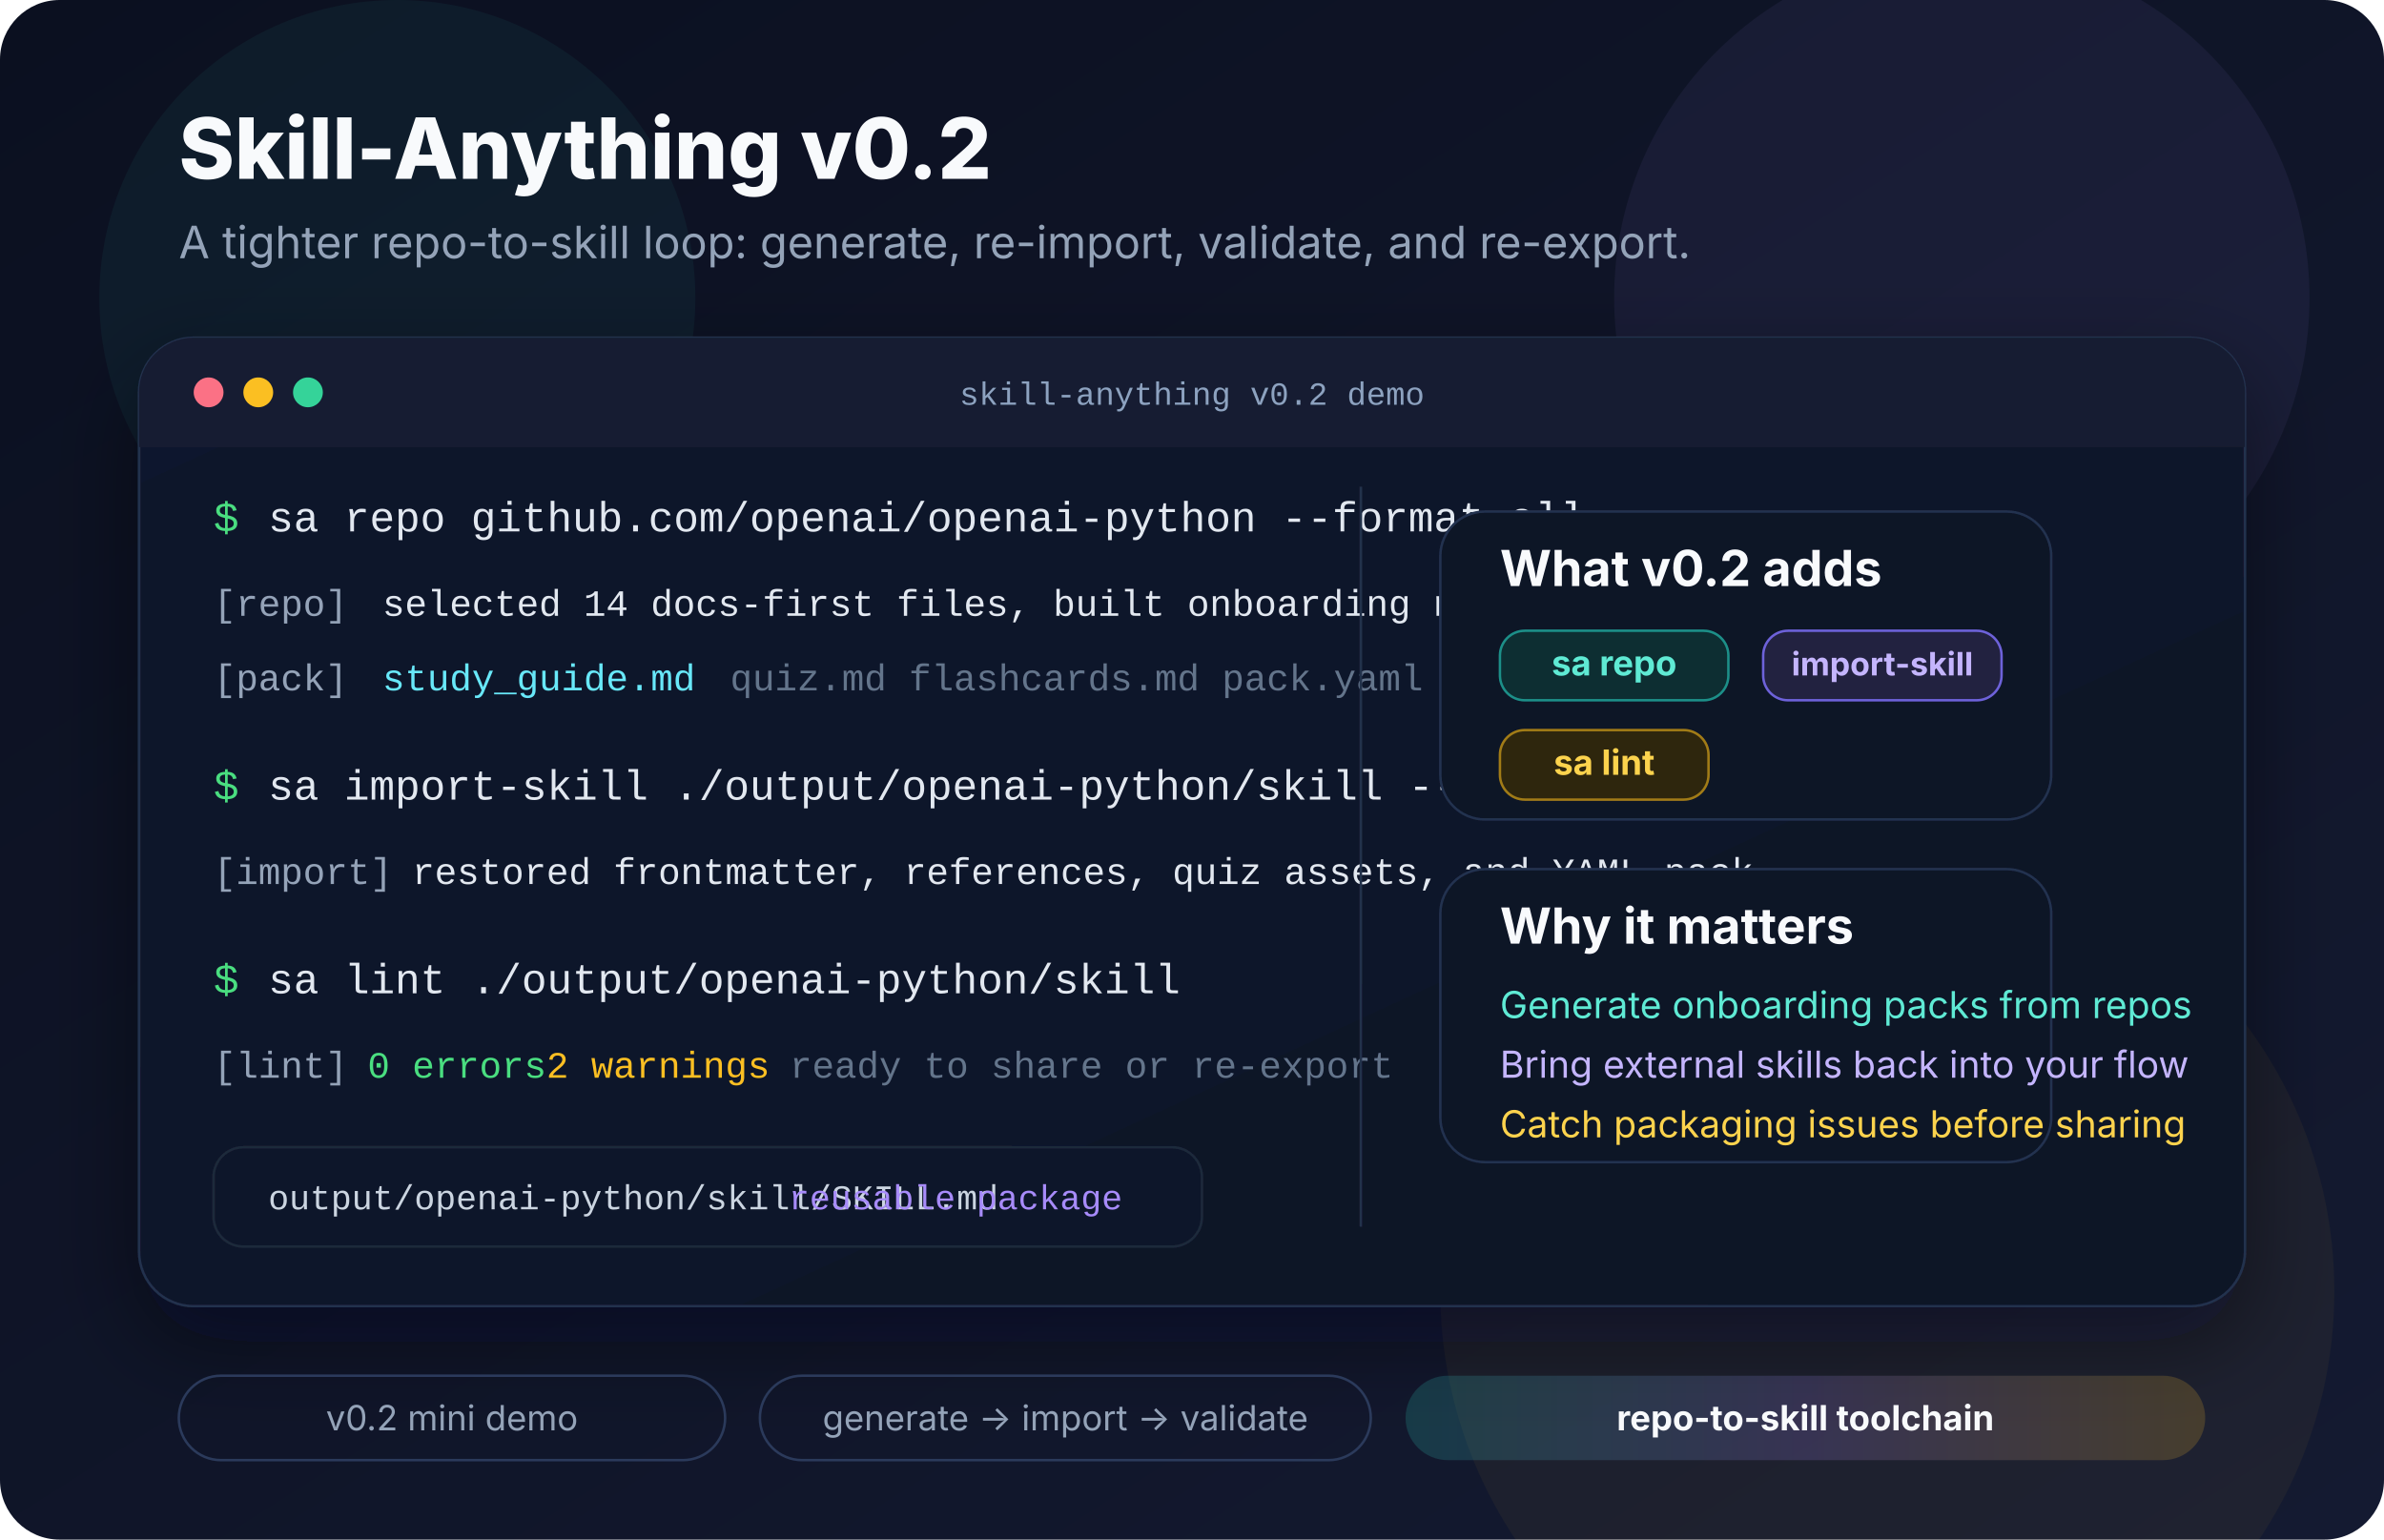
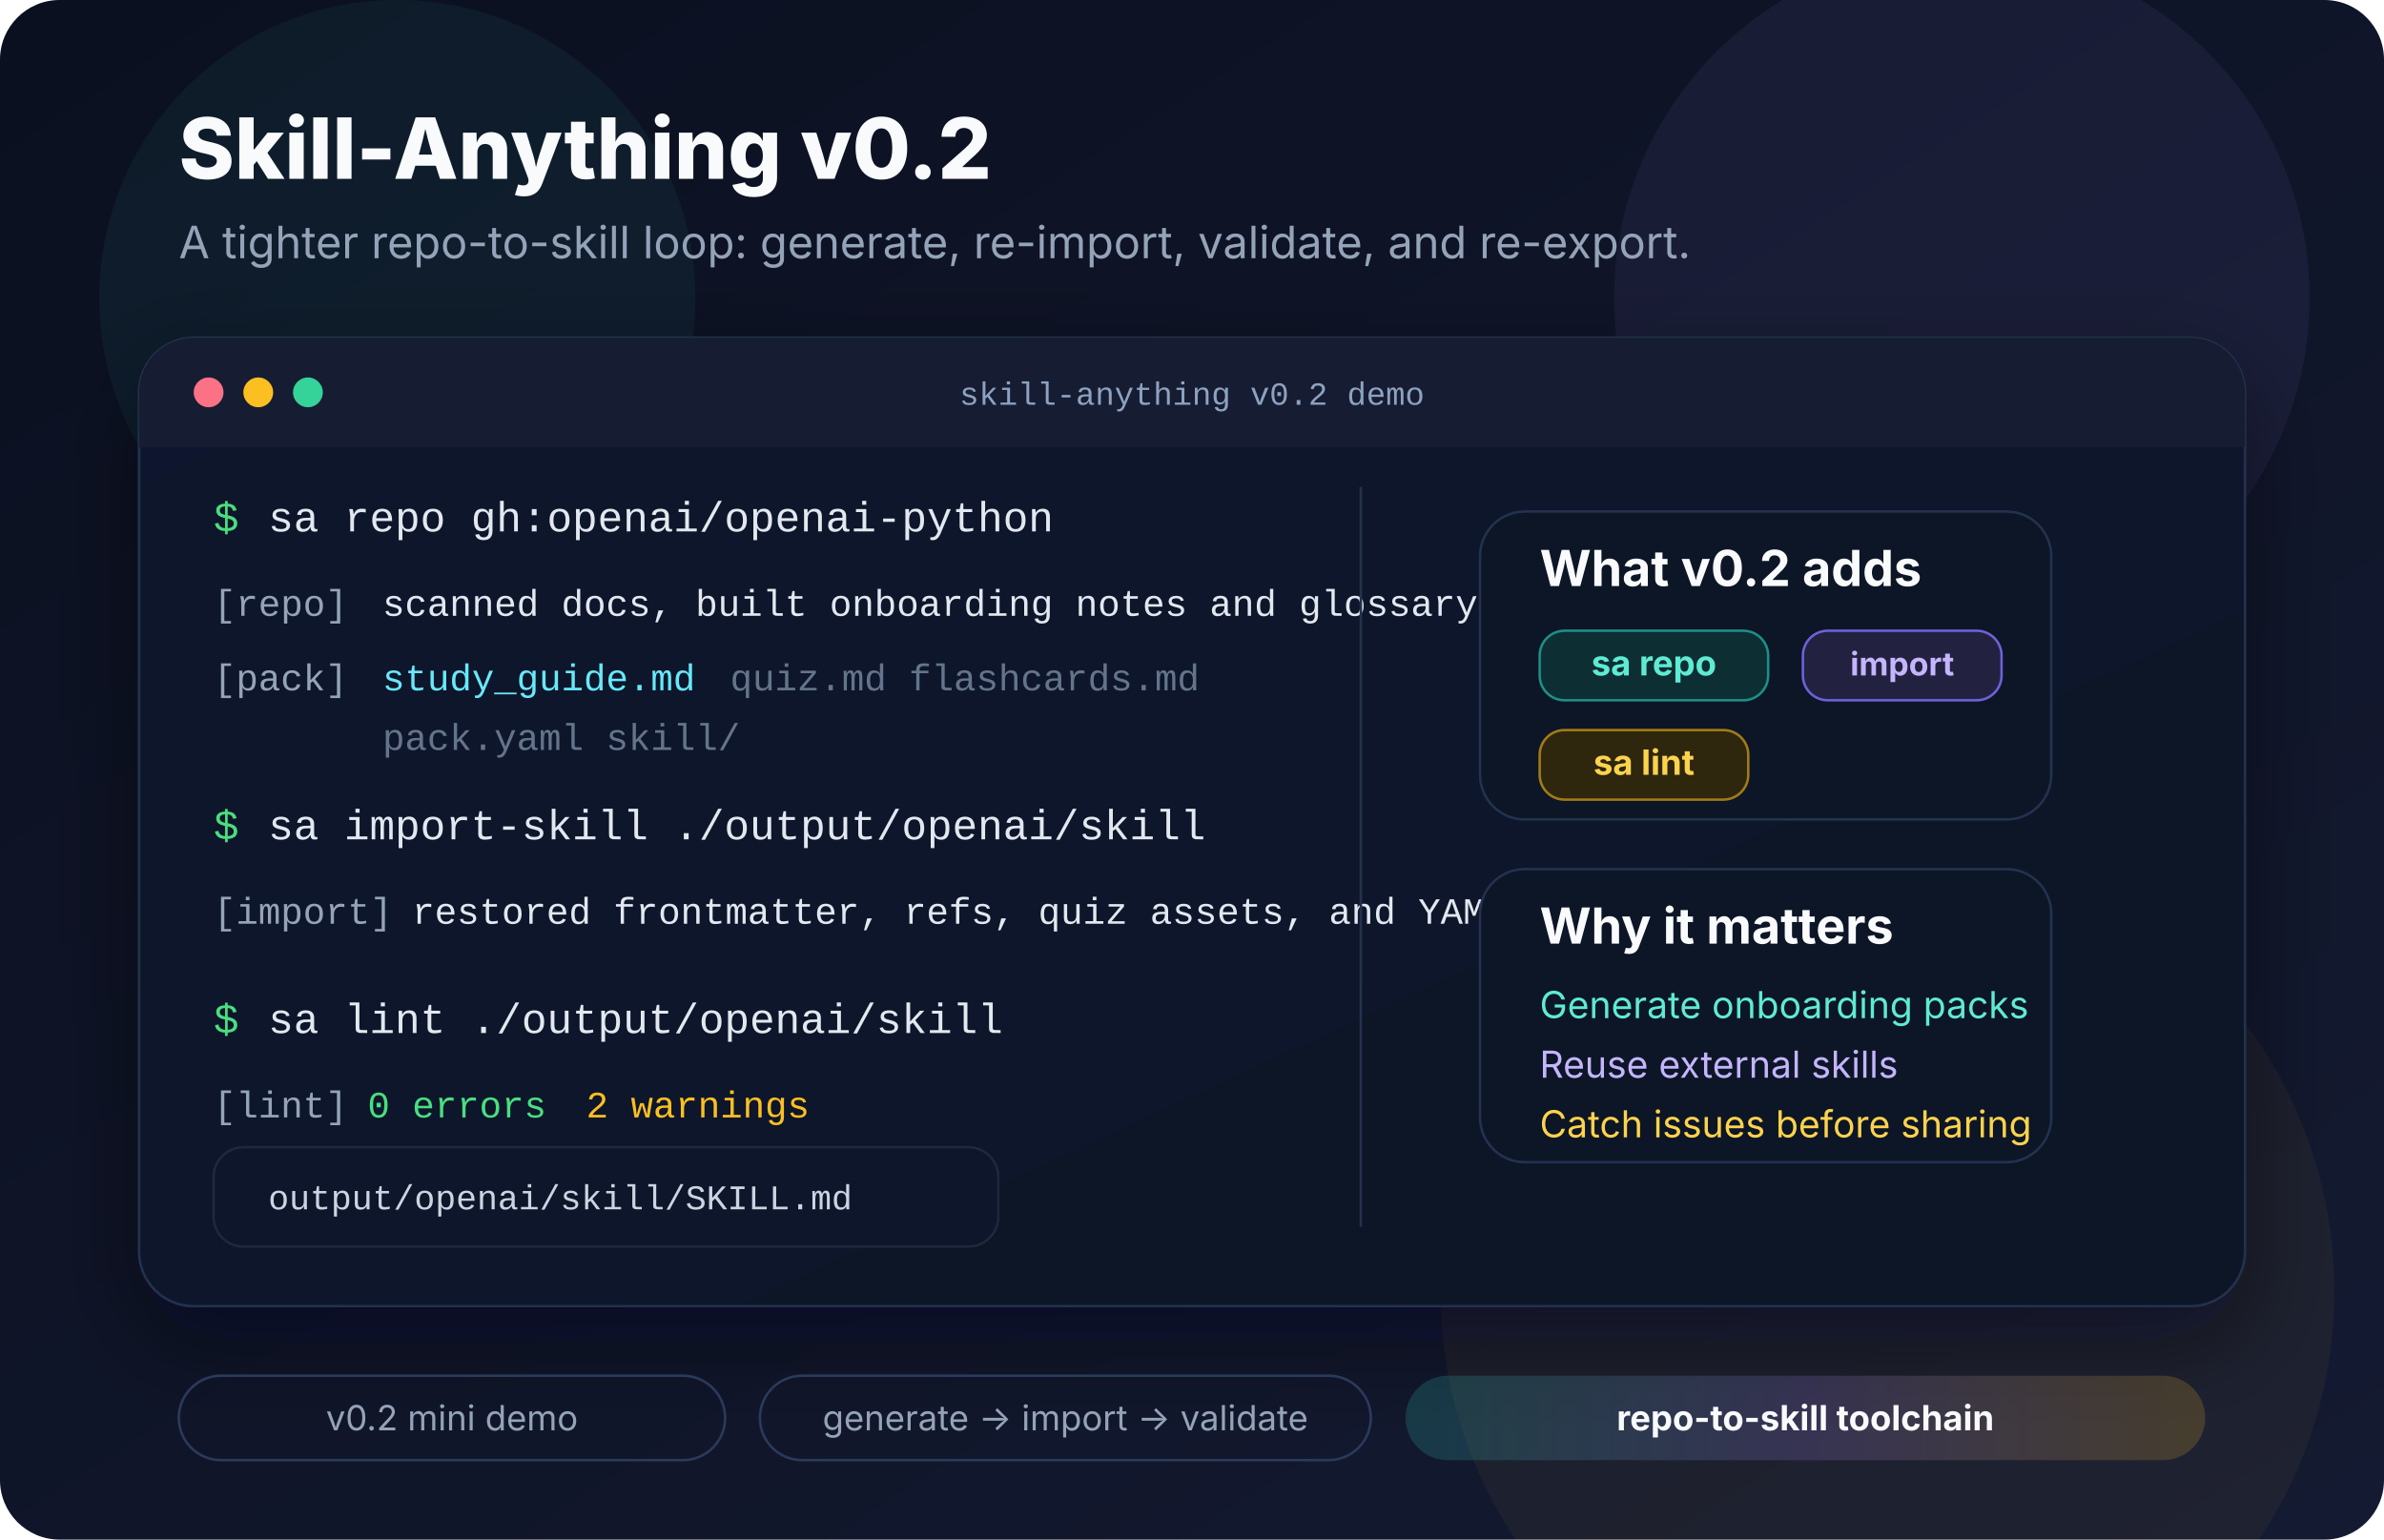
<svg xmlns="http://www.w3.org/2000/svg" viewBox="0 0 960 620" width="960" height="620">
  <defs>
    <linearGradient id="bg" x1="0%" y1="0%" x2="100%" y2="100%">
      <stop offset="0%" stop-color="#0b1020" />
      <stop offset="100%" stop-color="#141a31" />
    </linearGradient>
    <linearGradient id="panel" x1="0%" y1="0%" x2="100%" y2="100%">
      <stop offset="0%" stop-color="#11182d" />
      <stop offset="100%" stop-color="#0d1426" />
    </linearGradient>
    <linearGradient id="accent" x1="0%" y1="0%" x2="100%" y2="0%">
      <stop offset="0%" stop-color="#2dd4bf" />
      <stop offset="50%" stop-color="#a78bfa" />
      <stop offset="100%" stop-color="#fbbf24" />
    </linearGradient>
    <filter id="shadow" x="-20%" y="-20%" width="140%" height="140%">
      <feDropShadow dx="0" dy="14" stdDeviation="18" flood-color="#020617" flood-opacity="0.45" />
    </filter>
  </defs>
  <rect width="960" height="620" rx="24" fill="url(#bg)" />
  <circle cx="160" cy="120" r="120" fill="#2dd4bf" opacity="0.06" />
  <circle cx="790" cy="120" r="140" fill="#a78bfa" opacity="0.07" />
  <circle cx="760" cy="520" r="180" fill="#fbbf24" opacity="0.05" />
  <text x="72" y="72" fill="#f8fafc" font-family="'Inter','Segoe UI',system-ui,sans-serif" font-size="34" font-weight="800">Skill-Anything v0.2</text>
  <text x="72" y="104" fill="#94a3b8" font-family="'Inter','Segoe UI',system-ui,sans-serif" font-size="18">A tighter repo-to-skill loop: generate, re-import, validate, and re-export.</text>
  <g filter="url(#shadow)">
    <rect x="56" y="136" width="848" height="390" rx="22" fill="url(#panel)" stroke="#24304d" />
    <rect x="56" y="136" width="848" height="44" rx="22" fill="#151d31" />
    <rect x="56" y="160" width="848" height="20" fill="#151d31" />
    <circle cx="84" cy="158" r="6" fill="#fb7185" />
    <circle cx="104" cy="158" r="6" fill="#fbbf24" />
    <circle cx="124" cy="158" r="6" fill="#34d399" />
    <text x="480" y="163" text-anchor="middle" fill="#8da2c0" font-family="'SFMono-Regular',Consolas,'Liberation Mono',Menlo,monospace" font-size="13">skill-anything  v0.2  demo</text>
    <text x="86" y="214" fill="#4ade80" font-family="'SFMono-Regular',Consolas,'Liberation Mono',Menlo,monospace" font-size="17">$</text>
-     <text x="108" y="214" fill="#e2e8f0" font-family="'SFMono-Regular',Consolas,'Liberation Mono',Menlo,monospace" font-size="17">sa repo github.com/openai/openai-python --format all</text>
+     <text x="108" y="214" fill="#e2e8f0" font-family="'SFMono-Regular',Consolas,'Liberation Mono',Menlo,monospace" font-size="17">sa repo gh:openai/openai-python</text>
    <text x="86" y="248" fill="#94a3b8" font-family="'SFMono-Regular',Consolas,'Liberation Mono',Menlo,monospace" font-size="15">[repo]</text>
-     <text x="154" y="248" fill="#e2e8f0" font-family="'SFMono-Regular',Consolas,'Liberation Mono',Menlo,monospace" font-size="15">selected 14 docs-first files, built onboarding notes and glossary</text>
+     <text x="154" y="248" fill="#e2e8f0" font-family="'SFMono-Regular',Consolas,'Liberation Mono',Menlo,monospace" font-size="15">scanned docs, built onboarding notes and glossary</text>
    <text x="86" y="278" fill="#94a3b8" font-family="'SFMono-Regular',Consolas,'Liberation Mono',Menlo,monospace" font-size="15">[pack]</text>
    <text x="154" y="278" fill="#67e8f9" font-family="'SFMono-Regular',Consolas,'Liberation Mono',Menlo,monospace" font-size="15">study_guide.md</text>
-     <text x="294" y="278" fill="#64748b" font-family="'SFMono-Regular',Consolas,'Liberation Mono',Menlo,monospace" font-size="15">quiz.md  flashcards.md  pack.yaml  skill/</text>
-     <text x="86" y="322" fill="#4ade80" font-family="'SFMono-Regular',Consolas,'Liberation Mono',Menlo,monospace" font-size="17">$</text>
-     <text x="108" y="322" fill="#e2e8f0" font-family="'SFMono-Regular',Consolas,'Liberation Mono',Menlo,monospace" font-size="17">sa import-skill ./output/openai-python/skill --format study</text>
-     <text x="86" y="356" fill="#94a3b8" font-family="'SFMono-Regular',Consolas,'Liberation Mono',Menlo,monospace" font-size="15">[import]</text>
-     <text x="166" y="356" fill="#e2e8f0" font-family="'SFMono-Regular',Consolas,'Liberation Mono',Menlo,monospace" font-size="15">restored frontmatter, references, quiz assets, and YAML pack</text>
-     <text x="86" y="400" fill="#4ade80" font-family="'SFMono-Regular',Consolas,'Liberation Mono',Menlo,monospace" font-size="17">$</text>
-     <text x="108" y="400" fill="#e2e8f0" font-family="'SFMono-Regular',Consolas,'Liberation Mono',Menlo,monospace" font-size="17">sa lint ./output/openai-python/skill</text>
-     <text x="86" y="434" fill="#94a3b8" font-family="'SFMono-Regular',Consolas,'Liberation Mono',Menlo,monospace" font-size="15">[lint]</text>
-     <text x="148" y="434" fill="#4ade80" font-family="'SFMono-Regular',Consolas,'Liberation Mono',Menlo,monospace" font-size="15">0 errors</text>
-     <text x="220" y="434" fill="#fbbf24" font-family="'SFMono-Regular',Consolas,'Liberation Mono',Menlo,monospace" font-size="15">2 warnings</text>
-     <text x="318" y="434" fill="#64748b" font-family="'SFMono-Regular',Consolas,'Liberation Mono',Menlo,monospace" font-size="15">ready to share or re-export</text>
+     <text x="294" y="278" fill="#64748b" font-family="'SFMono-Regular',Consolas,'Liberation Mono',Menlo,monospace" font-size="15">quiz.md  flashcards.md</text>
+     <text x="154" y="302" fill="#64748b" font-family="'SFMono-Regular',Consolas,'Liberation Mono',Menlo,monospace" font-size="15">pack.yaml  skill/</text>
+     <text x="86" y="338" fill="#4ade80" font-family="'SFMono-Regular',Consolas,'Liberation Mono',Menlo,monospace" font-size="17">$</text>
+     <text x="108" y="338" fill="#e2e8f0" font-family="'SFMono-Regular',Consolas,'Liberation Mono',Menlo,monospace" font-size="17">sa import-skill ./output/openai/skill</text>
+     <text x="86" y="372" fill="#94a3b8" font-family="'SFMono-Regular',Consolas,'Liberation Mono',Menlo,monospace" font-size="15">[import]</text>
+     <text x="166" y="372" fill="#e2e8f0" font-family="'SFMono-Regular',Consolas,'Liberation Mono',Menlo,monospace" font-size="15">restored frontmatter, refs, quiz assets, and YAML pack</text>
+     <text x="86" y="416" fill="#4ade80" font-family="'SFMono-Regular',Consolas,'Liberation Mono',Menlo,monospace" font-size="17">$</text>
+     <text x="108" y="416" fill="#e2e8f0" font-family="'SFMono-Regular',Consolas,'Liberation Mono',Menlo,monospace" font-size="17">sa lint ./output/openai/skill</text>
+     <text x="86" y="450" fill="#94a3b8" font-family="'SFMono-Regular',Consolas,'Liberation Mono',Menlo,monospace" font-size="15">[lint]</text>
+     <text x="148" y="450" fill="#4ade80" font-family="'SFMono-Regular',Consolas,'Liberation Mono',Menlo,monospace" font-size="15">0 errors</text>
+     <text x="236" y="450" fill="#fbbf24" font-family="'SFMono-Regular',Consolas,'Liberation Mono',Menlo,monospace" font-size="15">2 warnings</text>
    <line x1="548" y1="196" x2="548" y2="494" stroke="#22304b" stroke-width="1" />
-     <rect x="86" y="462" width="398" height="40" rx="12" fill="#0f172a" stroke="#1e293b" />
-     <text x="108" y="487" fill="#cbd5e1" font-family="'SFMono-Regular',Consolas,'Liberation Mono',Menlo,monospace" font-size="14">output/openai-python/skill/SKILL.md</text>
-     <text x="452" y="487" text-anchor="end" fill="#a78bfa" font-family="'SFMono-Regular',Consolas,'Liberation Mono',Menlo,monospace" font-size="14">reusable package</text>
+     <rect x="86" y="462" width="316" height="40" rx="12" fill="#0f172a" stroke="#1e293b" />
+     <text x="108" y="487" fill="#cbd5e1" font-family="'SFMono-Regular',Consolas,'Liberation Mono',Menlo,monospace" font-size="14">output/openai/skill/SKILL.md</text>
    <g>
-       <rect x="580" y="206" width="246" height="124" rx="18" fill="#0c1326" stroke="#23324f" />
-       <text x="604" y="236" fill="#f8fafc" font-family="'Inter','Segoe UI',system-ui,sans-serif" font-size="20" font-weight="700">What v0.2 adds</text>
-       <rect x="604" y="254" width="92" height="28" rx="10" fill="#0d2d31" stroke="#1d8f88" />
-       <text x="650" y="272" text-anchor="middle" fill="#5eead4" font-family="'Inter','Segoe UI',system-ui,sans-serif" font-size="14" font-weight="700">sa repo</text>
-       <rect x="710" y="254" width="96" height="28" rx="10" fill="#232040" stroke="#6d62d9" />
-       <text x="758" y="272" text-anchor="middle" fill="#c4b5fd" font-family="'Inter','Segoe UI',system-ui,sans-serif" font-size="13" font-weight="700">import-skill</text>
-       <rect x="604" y="294" width="84" height="28" rx="10" fill="#2f260f" stroke="#a17b18" />
-       <text x="646" y="312" text-anchor="middle" fill="#fcd34d" font-family="'Inter','Segoe UI',system-ui,sans-serif" font-size="14" font-weight="700">sa lint</text>
+       <rect x="596" y="206" width="230" height="124" rx="18" fill="#0c1326" stroke="#23324f" />
+       <text x="620" y="236" fill="#f8fafc" font-family="'Inter','Segoe UI',system-ui,sans-serif" font-size="20" font-weight="700">What v0.2 adds</text>
+       <rect x="620" y="254" width="92" height="28" rx="10" fill="#0d2d31" stroke="#1d8f88" />
+       <text x="666" y="272" text-anchor="middle" fill="#5eead4" font-family="'Inter','Segoe UI',system-ui,sans-serif" font-size="14" font-weight="700">sa repo</text>
+       <rect x="726" y="254" width="80" height="28" rx="10" fill="#232040" stroke="#6d62d9" />
+       <text x="766" y="272" text-anchor="middle" fill="#c4b5fd" font-family="'Inter','Segoe UI',system-ui,sans-serif" font-size="13" font-weight="700">import</text>
+       <rect x="620" y="294" width="84" height="28" rx="10" fill="#2f260f" stroke="#a17b18" />
+       <text x="662" y="312" text-anchor="middle" fill="#fcd34d" font-family="'Inter','Segoe UI',system-ui,sans-serif" font-size="14" font-weight="700">sa lint</text>
    </g>
    <g>
-       <rect x="580" y="350" width="246" height="118" rx="18" fill="#0c1326" stroke="#23324f" />
-       <text x="604" y="380" fill="#f8fafc" font-family="'Inter','Segoe UI',system-ui,sans-serif" font-size="20" font-weight="700">Why it matters</text>
-       <text x="604" y="410" fill="#5eead4" font-family="'Inter','Segoe UI',system-ui,sans-serif" font-size="15">Generate onboarding packs from repos</text>
-       <text x="604" y="434" fill="#c4b5fd" font-family="'Inter','Segoe UI',system-ui,sans-serif" font-size="15">Bring external skills back into your flow</text>
-       <text x="604" y="458" fill="#fcd34d" font-family="'Inter','Segoe UI',system-ui,sans-serif" font-size="15">Catch packaging issues before sharing</text>
+       <rect x="596" y="350" width="230" height="118" rx="18" fill="#0c1326" stroke="#23324f" />
+       <text x="620" y="380" fill="#f8fafc" font-family="'Inter','Segoe UI',system-ui,sans-serif" font-size="20" font-weight="700">Why it matters</text>
+       <text x="620" y="410" fill="#5eead4" font-family="'Inter','Segoe UI',system-ui,sans-serif" font-size="15">Generate onboarding packs</text>
+       <text x="620" y="434" fill="#c4b5fd" font-family="'Inter','Segoe UI',system-ui,sans-serif" font-size="15">Reuse external skills</text>
+       <text x="620" y="458" fill="#fcd34d" font-family="'Inter','Segoe UI',system-ui,sans-serif" font-size="15">Catch issues before sharing</text>
    </g>
  </g>
  <rect x="72" y="554" width="220" height="34" rx="17" fill="none" stroke="#2b3a5b" />
  <text x="182" y="576" text-anchor="middle" fill="#94a3b8" font-family="'Inter','Segoe UI',system-ui,sans-serif" font-size="14">v0.2 mini demo</text>
  <rect x="306" y="554" width="246" height="34" rx="17" fill="none" stroke="#2b3a5b" />
  <text x="429" y="576" text-anchor="middle" fill="#94a3b8" font-family="'Inter','Segoe UI',system-ui,sans-serif" font-size="14">generate -&gt; import -&gt; validate</text>
  <rect x="566" y="554" width="322" height="34" rx="17" fill="url(#accent)" opacity="0.18" />
  <text x="727" y="576" text-anchor="middle" fill="#f8fafc" font-family="'Inter','Segoe UI',system-ui,sans-serif" font-size="14" font-weight="700">repo-to-skill toolchain</text>
</svg>
